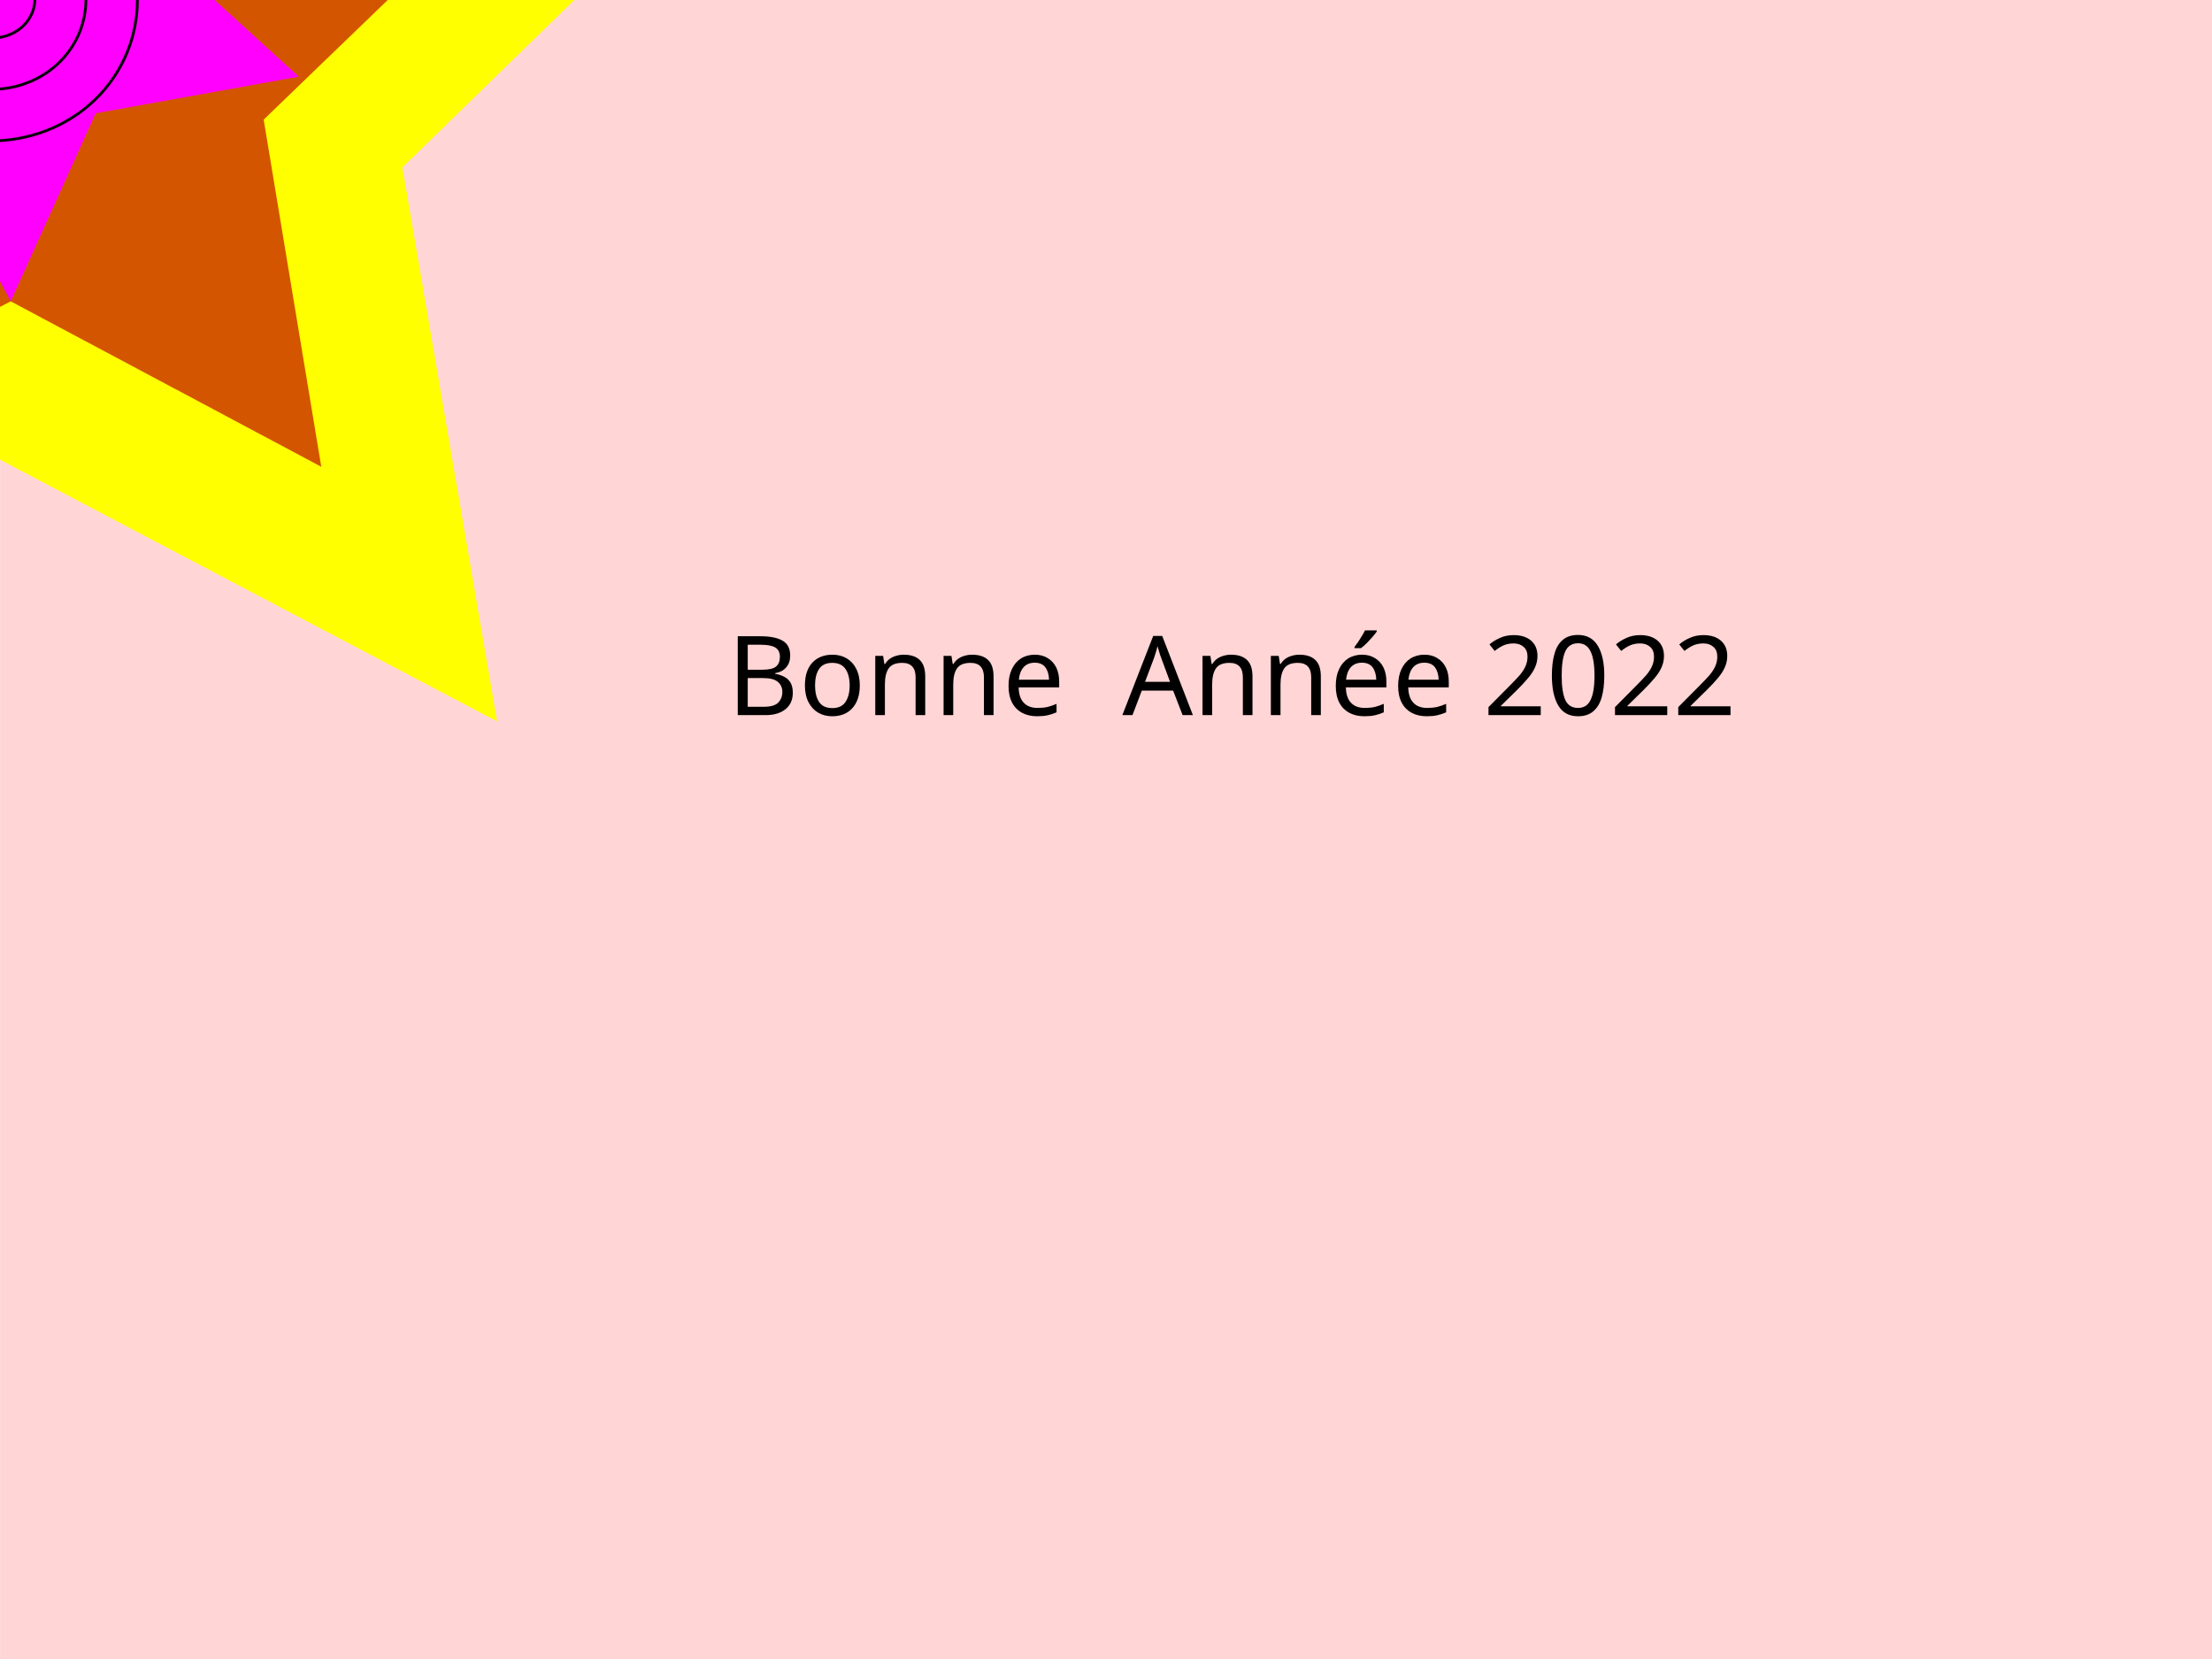
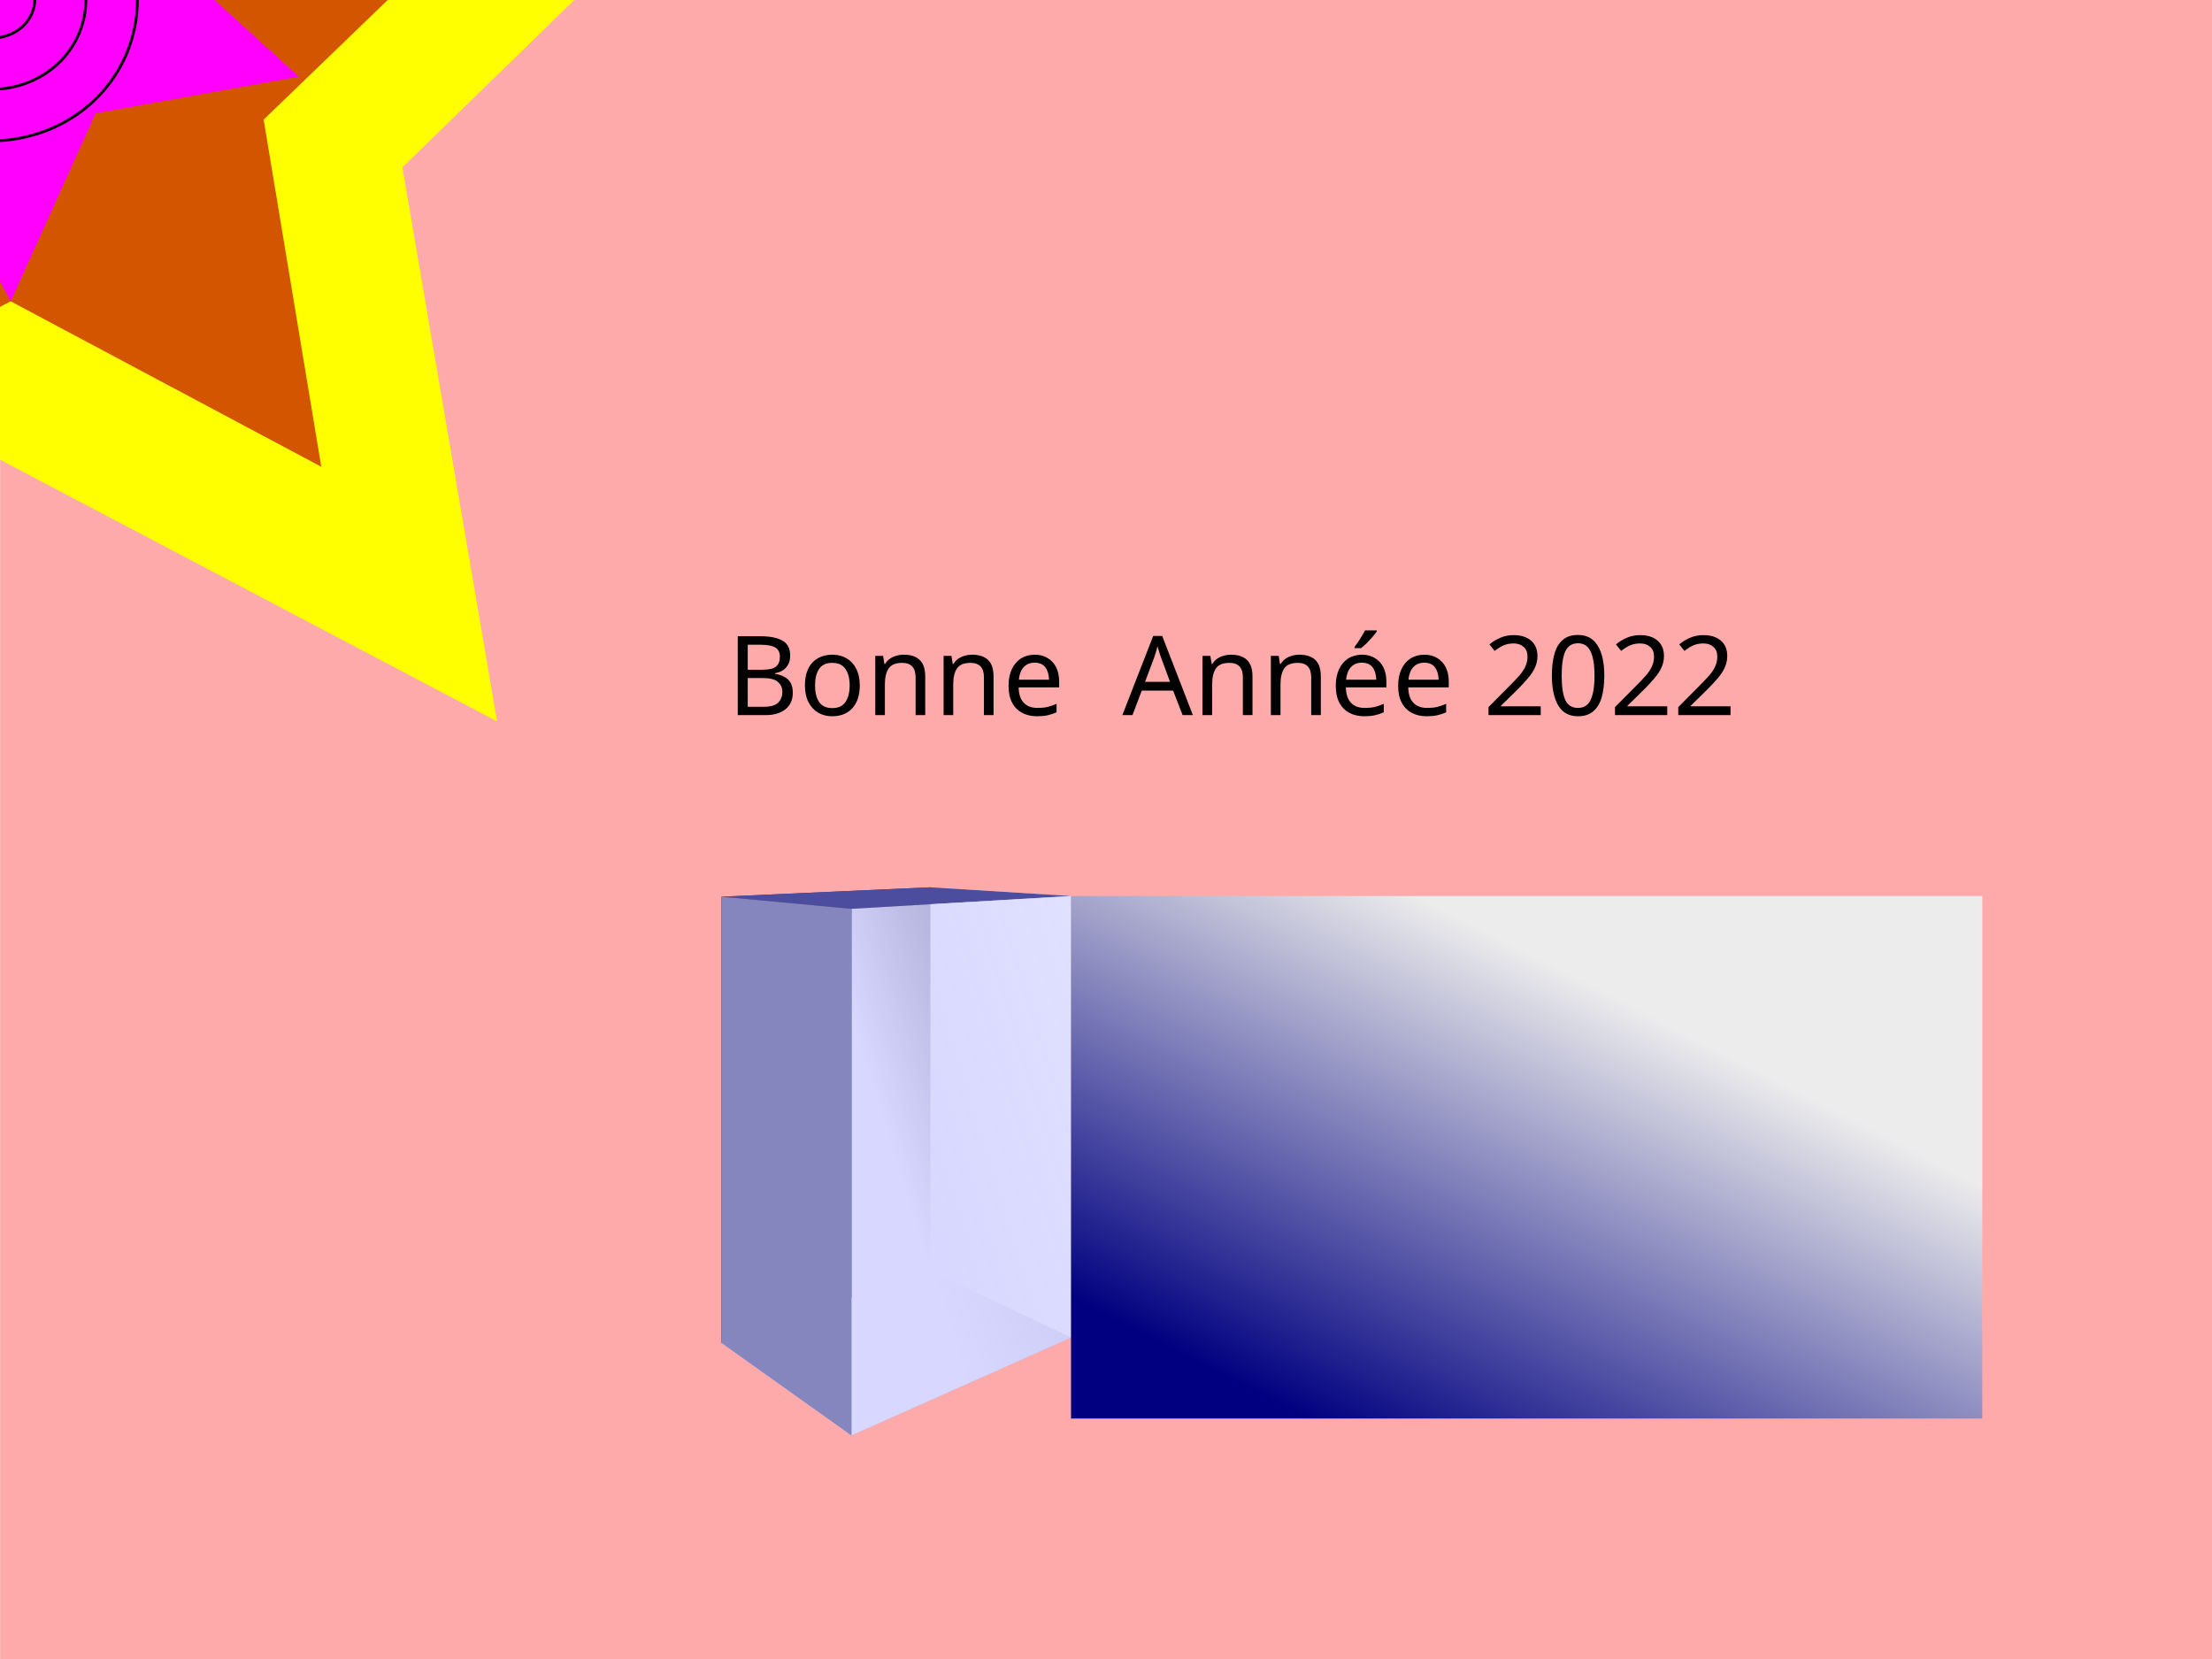
- <svg xmlns="http://www.w3.org/2000/svg" width="800" height="600" viewBox="0 0 211.667 158.75" version="1.1" id="svg5">
-   <defs id="defs2" />
+ <svg xmlns="http://www.w3.org/2000/svg" xmlns:xlink="http://www.w3.org/1999/xlink" width="800" height="600" viewBox="0 0 211.667 158.75" version="1.1" id="svg5">
+   <defs id="defs2">
+     <linearGradient id="linearGradient9657">
+       <stop style="stop-color:#d7d7ff;stop-opacity:1;" offset="0" id="stop9653" />
+       <stop style="stop-color:#d7d7ff;stop-opacity:0;" offset="1" id="stop9655" />
+     </linearGradient>
+     <linearGradient id="linearGradient8691">
+       <stop style="stop-color:#ececec;stop-opacity:1;" offset="0" id="stop8687" />
+       <stop style="stop-color:#000080;stop-opacity:1" offset="1" id="stop8689" />
+     </linearGradient>
+     <linearGradient xlink:href="#linearGradient8691" id="linearGradient8693" x1="142.699" y1="89.332" x2="120.076" y2="133.418" gradientUnits="userSpaceOnUse" />
+     <linearGradient xlink:href="#linearGradient9657" id="linearGradient9659" x1="89.027" y1="121.61" x2="135.158" y2="107.315" gradientUnits="userSpaceOnUse" />
+   </defs>
  <g id="layer1">
    <path style="fill:#ffff00;fill-rule:evenodd" id="path57" d="m 247.744,217.05 42.254,13.242 34.862,-27.301 0.464,44.277 36.737,24.72 -41.967,14.123 -12.157,42.578 -26.401,-35.549 -44.251,1.595 25.651,-36.094 z" transform="matrix(0.2645837,0,0,0.2645837,-1.5e-4,0)" />
-     <rect style="fill:#ffd5d5;stroke-width:0.265" id="rect188" width="214.038" height="159.83" x="0.011" y="-0.888" />
+     <rect style="fill:#ffaaaa;stroke-width:0.265" id="rect188" width="214.038" height="159.83" x="0.011" y="-0.888" />
    <path style="fill:#ffff00" id="path1024" d="M 87.697,109.621 -92.17,14.927 -272.145,109.414 l 34.477,-200.325 -145.478,-141.969 201.175,-29.114 90.065,-182.228 89.856,182.332 201.141,29.346 -145.641,141.801 z" transform="matrix(0.2645837,0,0,0.2645837,24.36316,40.02545)" />
    <path style="fill:#d45500" id="path1362" d="M 59.195,78.927 -53.136,19.093 -166.109,77.708 l 22.193,-125.324 -90.657,-89.33 126.048,-17.62 56.944,-113.825 55.709,114.434 125.85,18.983 -91.618,88.344 z" transform="matrix(0.2645837,0,0,0.2645837,15.0819,23.78324)" />
    <path style="fill:#ff00ff" id="path2322" d="M 3.866,108.982 -31.427,43.21 -105.617,34.997 l 51.647,-53.891 -15.115,-73.097 67.213,32.466 64.848,-36.963 -10.107,73.956 55.193,50.252 -73.459,13.242 z" transform="matrix(0.2645837,0,0,0.2645837,-1.5e-4,0)" />
    <text xml:space="preserve" style="font-style:normal;font-weight:normal;font-size:10.583px;line-height:1.25;font-family:'Segoe Script';fill:#000000;fill-opacity:1;stroke:none;stroke-width:0.265;-inkscape-font-specification:'Segoe Script';font-stretch:normal;font-variant:normal" x="69.568" y="68.432" id="text3668">
      <tspan id="tspan3666" style="stroke-width:0.265;-inkscape-font-specification:'Segoe Script';font-family:'Segoe Script';font-weight:normal;font-style:normal;font-stretch:normal;font-variant:normal" x="69.568" y="68.432">Bonne  Année 2022</tspan>
    </text>
    <path style="fill:none;fill-rule:evenodd;stroke:#000000" id="path7990" d="M 0.04,-3.356 C -1.537,-1.021 -3.885,-4.331 -3.84,-5.978 -3.718,-10.443 1.632,-12.192 5.285,-11.117 11.82,-9.195 14.059,-1.353 11.682,4.511 8.193,13.116 -2.428,15.907 -10.449,12.166 -21.139,7.18 -24.493,-6.308 -19.362,-16.467 -12.906,-29.253 3.484,-33.172 15.774,-26.639 30.66,-18.727 35.147,0.584 27.204,15 17.844,31.989 -4.399,37.045 -20.938,27.688 -40.033,16.885 -45.659,-8.297 -34.884,-26.957 -22.641,-48.159 5.484,-54.356 26.264,-42.161 49.575,-28.481 56.342,2.591 42.726,25.489 27.61,50.911 -6.411,58.249 -31.427,43.21" transform="matrix(0.2645837,0,0,0.2645837,-1.5e-4,0)" />
+     <g id="g8521" style="fill:#c83737">
+       <path id="path8533" style="fill:#e9e9ff;fill-rule:evenodd;stroke:none;stroke-linejoin:round" d="m 89.027,84.905 13.46,0.836 V 127.996 l -13.46,-6.386 z" points="102.487,85.741 102.487,127.996 89.027,121.61 89.027,84.905 " />
+       <path id="path8523" style="fill:#353564;fill-rule:evenodd;stroke:none;stroke-linejoin:round" d="M 69.029,85.806 V 128.497 l 19.998,-6.887 V 84.905 Z" points="69.029,128.497 89.027,121.61 89.027,84.905 69.029,85.806 " />
+       <path id="path8531" style="fill:#afafde;fill-rule:evenodd;stroke:none;stroke-linejoin:round" d="m 69.029,128.497 12.446,8.856 21.013,-9.358 -13.46,-6.386 z" points="81.475,137.353 102.487,127.996 89.027,121.61 69.029,128.497 " />
+       <path id="path8525" style="fill:#4d4d9f;fill-rule:evenodd;stroke:none;stroke-linejoin:round" d="m 69.029,85.806 12.446,1.159 21.013,-1.225 -13.46,-0.836 z" points="81.475,86.966 102.487,85.741 89.027,84.905 69.029,85.806 " />
+       <path id="path8529" style="fill:url(#linearGradient9659);fill-rule:evenodd;stroke:none;stroke-linejoin:round;fill-opacity:1" d="M 81.475,86.966 V 137.353 L 102.487,127.996 V 85.741 Z" points="81.475,137.353 102.487,127.996 102.487,85.741 81.475,86.966 " />
+       <path id="path8527" style="fill:#8686bf;fill-rule:evenodd;stroke:none;stroke-linejoin:round" d="m 69.029,85.806 12.446,1.159 V 137.353 L 69.029,128.497 Z" points="81.475,86.966 81.475,137.353 69.029,128.497 69.029,85.806 " />
+     </g>
+     <rect style="fill:url(#linearGradient8693);stroke-width:0.265;fill-opacity:1" id="rect8611" width="87.198" height="49.998" x="102.487" y="85.741" />
  </g>
</svg>
